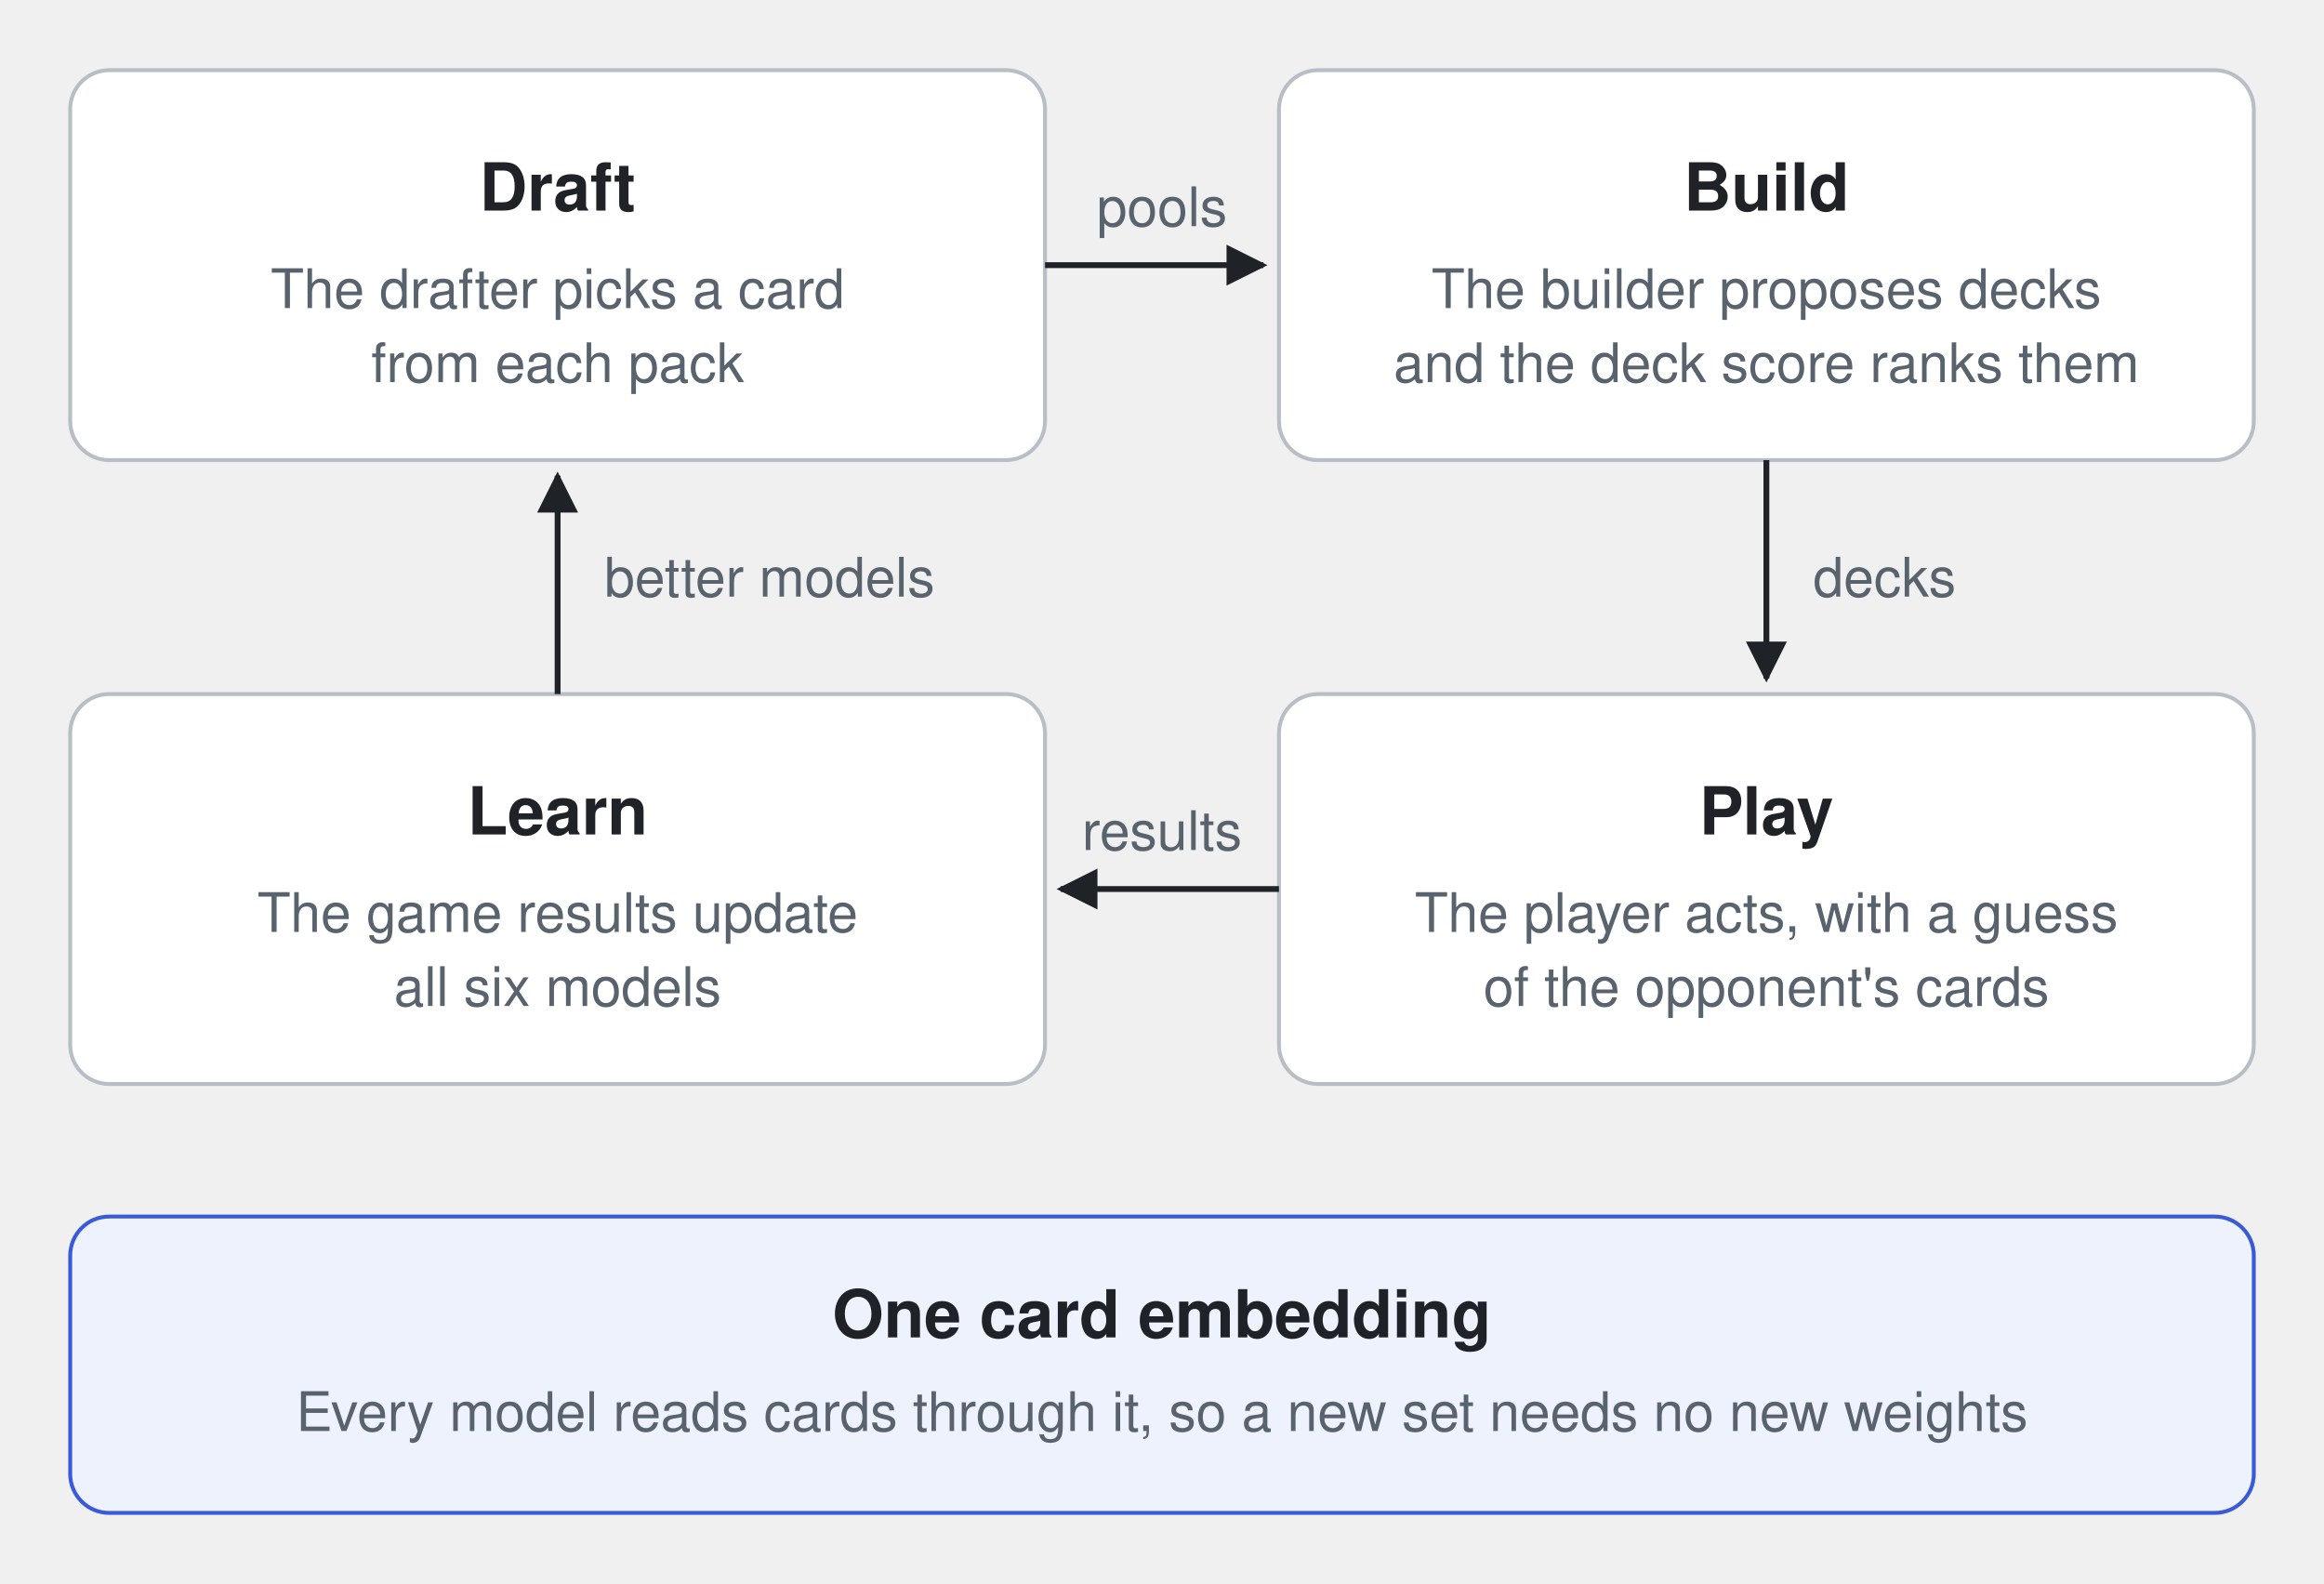
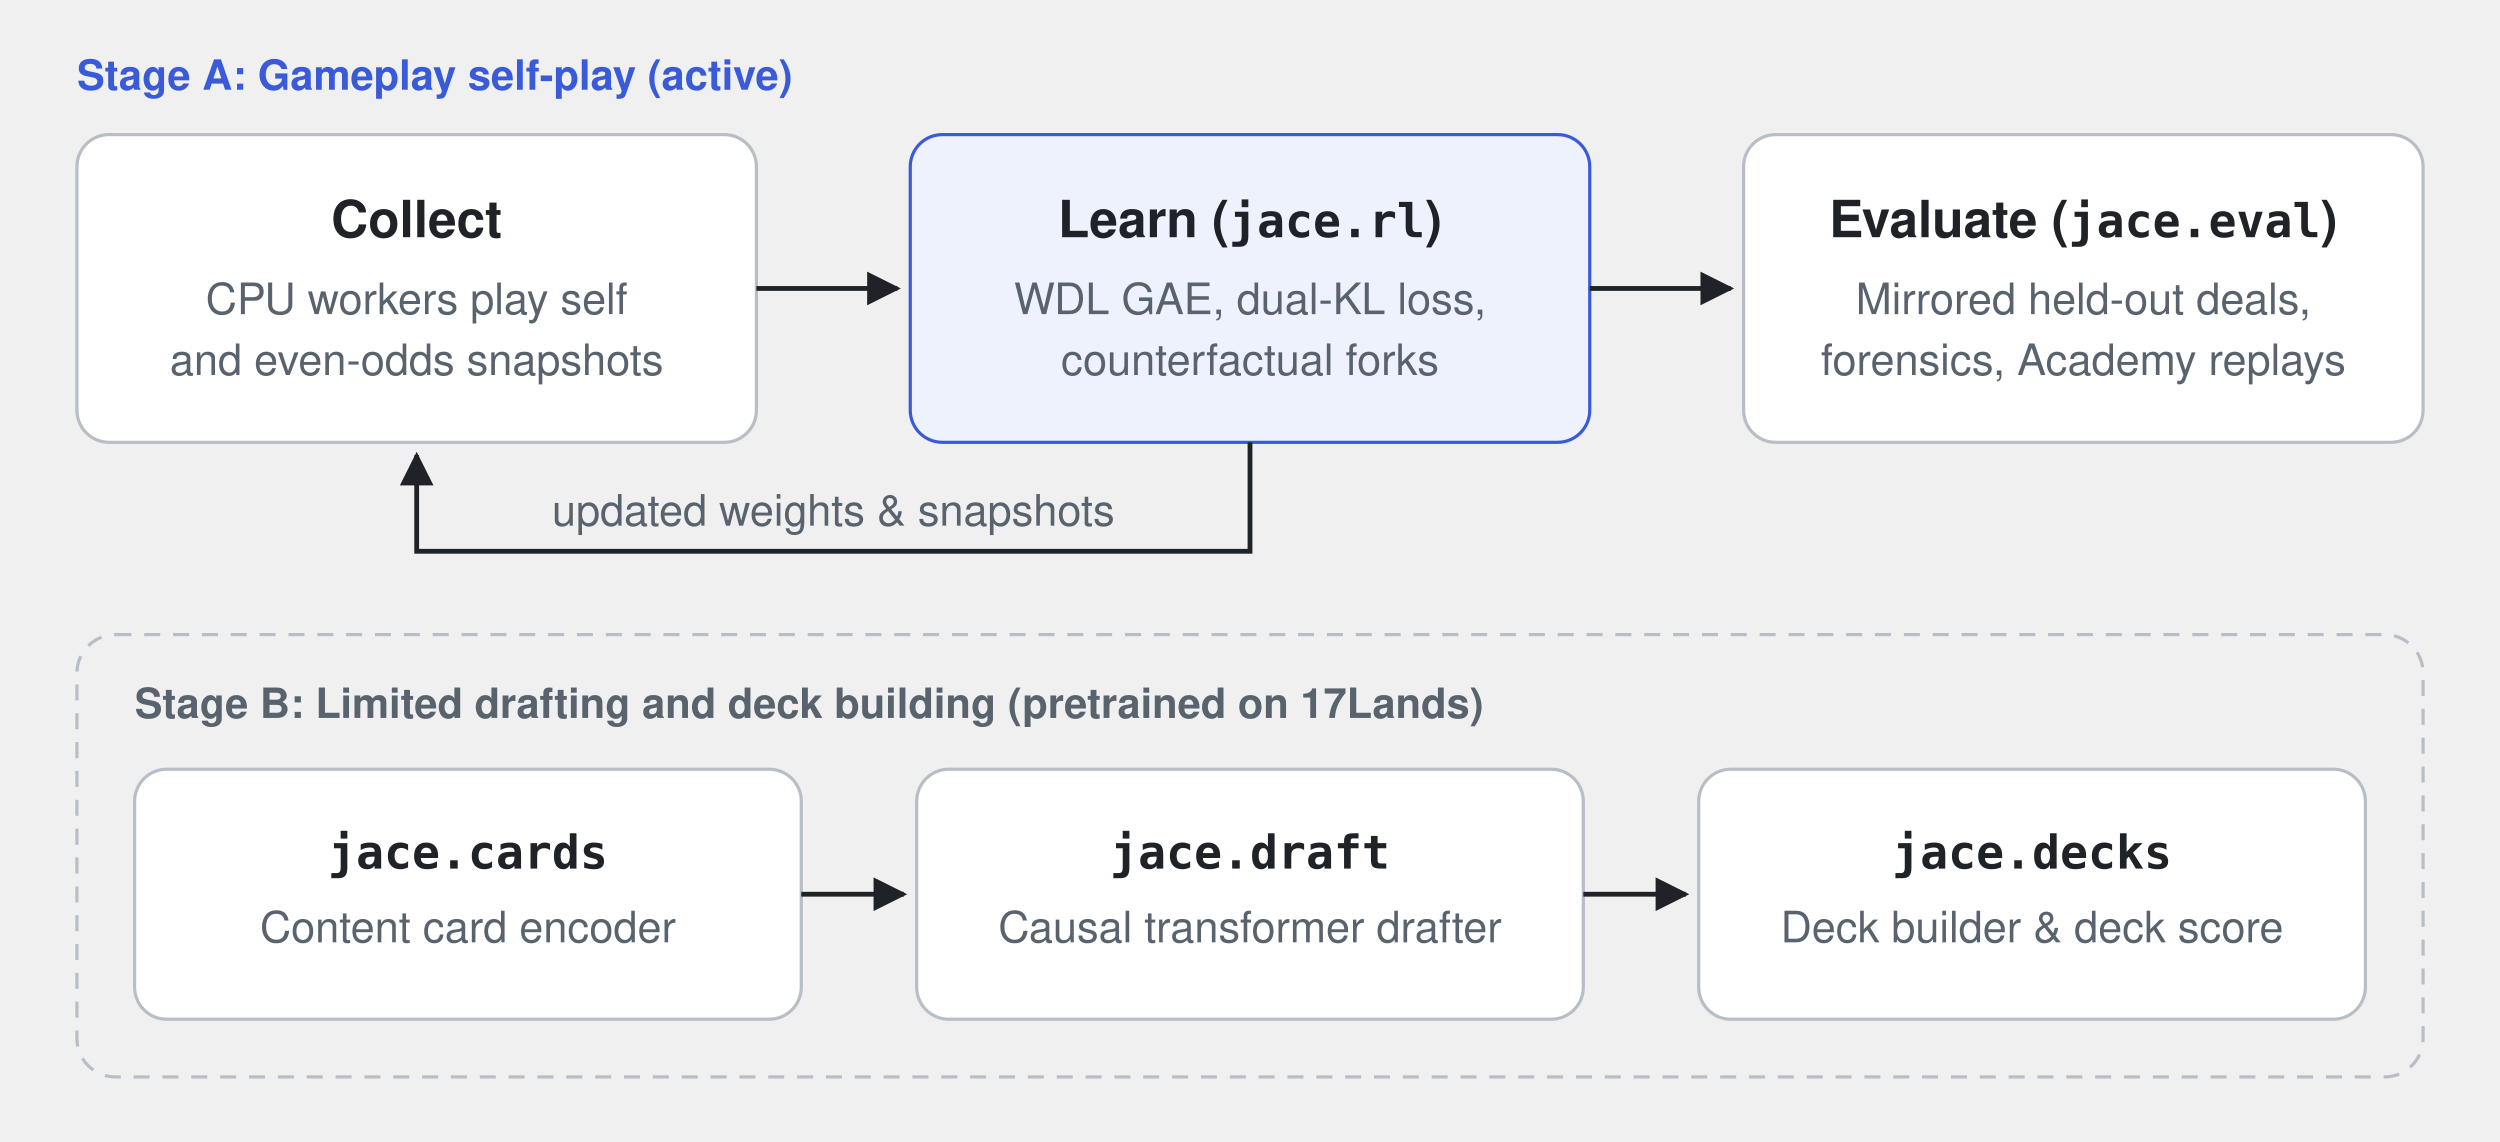
- <svg xmlns="http://www.w3.org/2000/svg" viewBox="0 0 596 406" role="img" aria-label="How jace trains, as a loop of four steps. Draft: the drafter picks a card from each pack. Build: the builder proposes decks and the deck score ranks them. Play: the player acts, with a guess of the opponent's cards. Learn: the game results update all six models, and the next draft uses the better models. Below the loop, one card embedding: every model reads cards through it, so a new set needs no new weights.">
+ <svg xmlns="http://www.w3.org/2000/svg" viewBox="0 0 780 356" role="img" aria-label="Jace v2 two-stage architecture. Stage A (active gameplay self-play) loops through Collect (CPU workers playing current self and even-odds snapshots), Learn in jace.rl (WDL GAE, dual-KL policy loss, and counterfactual forks), and Evaluate in jace.eval (mirrored deals, forensics, and Academy replays). Stage B (pretrained on 17Lands) connects jace.cards (content card encoder) to jace.draft (causal transformer drafter) and jace.decks (deck builder and deck score).">
  <style>
- text{font-family:-apple-system,BlinkMacSystemFont,"Segoe UI",Helvetica,Arial,sans-serif;fill:#1f2328;text-anchor:middle;font-size:17px}
- .t{font-weight:600}.s{font-size:14px;fill:#59636e}.l{text-anchor:start}
+ text{font-family:-apple-system,BlinkMacSystemFont,"Segoe UI",Helvetica,Arial,sans-serif;fill:#1f2328;text-anchor:middle;font-size:16px}
+ .t{font-weight:600}.s{font-size:13.5px;fill:#59636e}.l{text-anchor:start}.m{font-family:ui-monospace,SFMono-Regular,Menlo,monospace;font-size:14.5px;font-weight:600}
+ .k{font-size:13px;font-weight:600;fill:#3a5bd9;text-anchor:start}
+ .k2{font-size:13px;font-weight:600;fill:#59636e;text-anchor:start}
.line{fill:none;stroke:#1f2328;stroke-width:1.5}.head{fill:#1f2328}
- .box{fill:#ffffff;stroke:#b8bec6}.round{fill:#eef2fd;stroke:#3a5bd9}
+ .box{fill:#ffffff;stroke:#b8bec6}.round{fill:#eef2fd;stroke:#3a5bd9}.band{fill:none;stroke:#b8bec6;stroke-dasharray:5 4}
</style>
  <defs>
    <marker id="a" viewBox="0 0 10 10" refX="9" refY="5" markerWidth="7" markerHeight="7" orient="auto-start-reverse">
      <path d="M0,0 L10,5 L0,10 z" class="head" />
    </marker>
  </defs>
-   <rect class="box" x="18" y="18" width="250" height="100" rx="10" />
-   <text x="143" y="54" class="t">Draft</text>
-   <text x="143" y="79" class="s">The drafter picks a card</text>
-   <text x="143" y="98" class="s">from each pack</text>
-   <rect class="box" x="328" y="18" width="250" height="100" rx="10" />
-   <text x="453" y="54" class="t">Build</text>
-   <text x="453" y="79" class="s">The builder proposes decks</text>
-   <text x="453" y="98" class="s">and the deck score ranks them</text>
-   <rect class="box" x="328" y="178" width="250" height="100" rx="10" />
-   <text x="453" y="214" class="t">Play</text>
-   <text x="453" y="239" class="s">The player acts, with a guess</text>
-   <text x="453" y="258" class="s">of the opponent's cards</text>
-   <rect class="box" x="18" y="178" width="250" height="100" rx="10" />
-   <text x="143" y="214" class="t">Learn</text>
-   <text x="143" y="239" class="s">The game results update</text>
-   <text x="143" y="258" class="s">all six models</text>
-   <path class="line" d="M268 68 H324" marker-end="url(#a)" />
-   <text x="298" y="58" class="s">pools</text>
-   <path class="line" d="M453 118 V174" marker-end="url(#a)" />
-   <text x="465" y="153" class="s l">decks</text>
-   <path class="line" d="M328 228 H272" marker-end="url(#a)" />
-   <text x="298" y="218" class="s">results</text>
-   <path class="line" d="M143 178 V122" marker-end="url(#a)" />
-   <text x="155" y="153" class="s l">better models</text>
-   <rect class="round" x="18" y="312" width="560" height="76" rx="10" />
-   <text x="298" y="343" class="t">One card embedding</text>
-   <text x="298" y="367" class="s">Every model reads cards through it, so a new set needs no new weights</text>
+   <text x="24" y="28" class="k">Stage A: Gameplay self-play (active)</text>
+   <rect class="box" x="24" y="42" width="212" height="96" rx="10" />
+   <text x="130" y="74" class="t">Collect</text>
+   <text x="130" y="98" class="s">CPU workers play self</text>
+   <text x="130" y="117" class="s">and even-odds snapshots</text>
+   <rect class="round" x="284" y="42" width="212" height="96" rx="10" />
+   <text x="390" y="74" class="t">Learn (<tspan class="m">jace.rl</tspan>)</text>
+   <text x="390" y="98" class="s">WDL GAE, dual-KL loss,</text>
+   <text x="390" y="117" class="s">counterfactual forks</text>
+   <rect class="box" x="544" y="42" width="212" height="96" rx="10" />
+   <text x="650" y="74" class="t">Evaluate (<tspan class="m">jace.eval</tspan>)</text>
+   <text x="650" y="98" class="s">Mirrored held-out deals,</text>
+   <text x="650" y="117" class="s">forensics, Academy replays</text>
+   <path class="line" d="M236 90 H280" marker-end="url(#a)" />
+   <path class="line" d="M496 90 H540" marker-end="url(#a)" />
+   <path class="line" d="M390 138 V172 H130 V142" marker-end="url(#a)" />
+   <text x="260" y="164" class="s">updated weights &amp; snapshots</text>
+   <rect class="band" x="24" y="198" width="732" height="138" rx="12" />
+   <text x="42" y="224" class="k2">Stage B: Limited drafting and deck building (pretrained on 17Lands)</text>
+   <rect class="box" x="42" y="240" width="208" height="78" rx="10" />
+   <text x="146" y="271" class="m">jace.cards</text>
+   <text x="146" y="294" class="s">Content card encoder</text>
+   <rect class="box" x="286" y="240" width="208" height="78" rx="10" />
+   <text x="390" y="271" class="m">jace.draft</text>
+   <text x="390" y="294" class="s">Causal transformer drafter</text>
+   <rect class="box" x="530" y="240" width="208" height="78" rx="10" />
+   <text x="634" y="271" class="m">jace.decks</text>
+   <text x="634" y="294" class="s">Deck builder &amp; deck score</text>
+   <path class="line" d="M250 279 H282" marker-end="url(#a)" />
+   <path class="line" d="M494 279 H526" marker-end="url(#a)" />
</svg>
